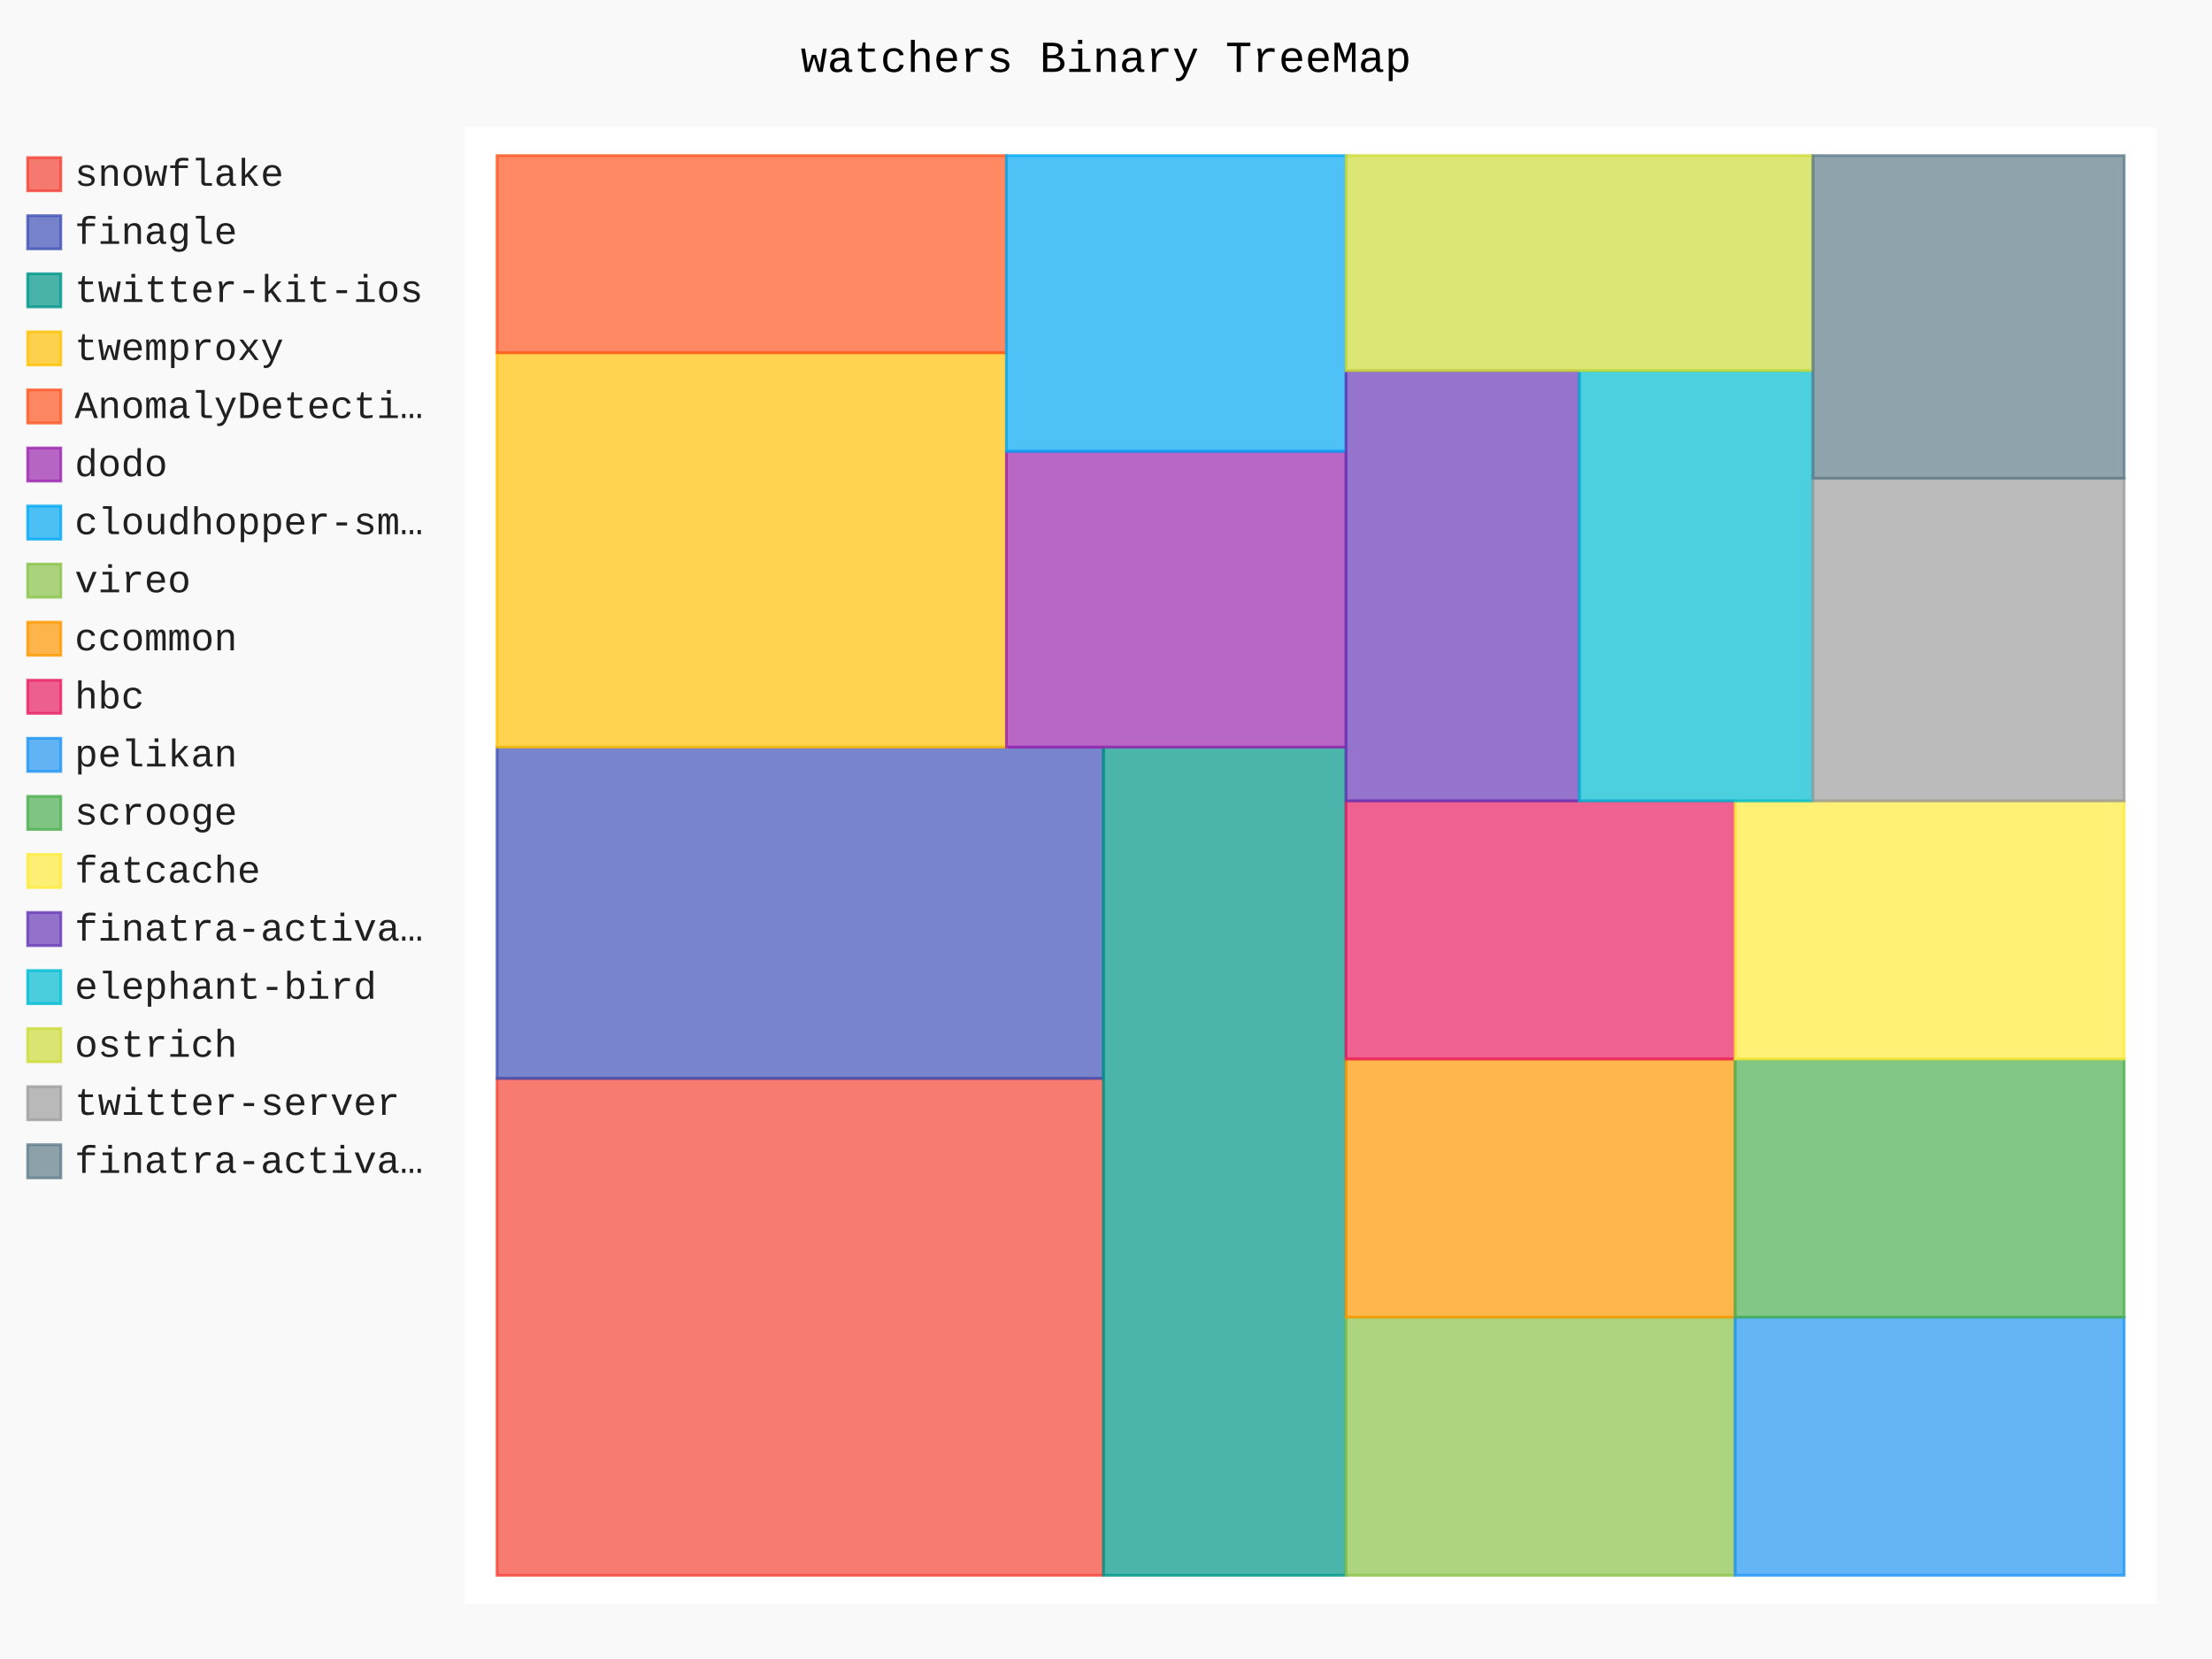
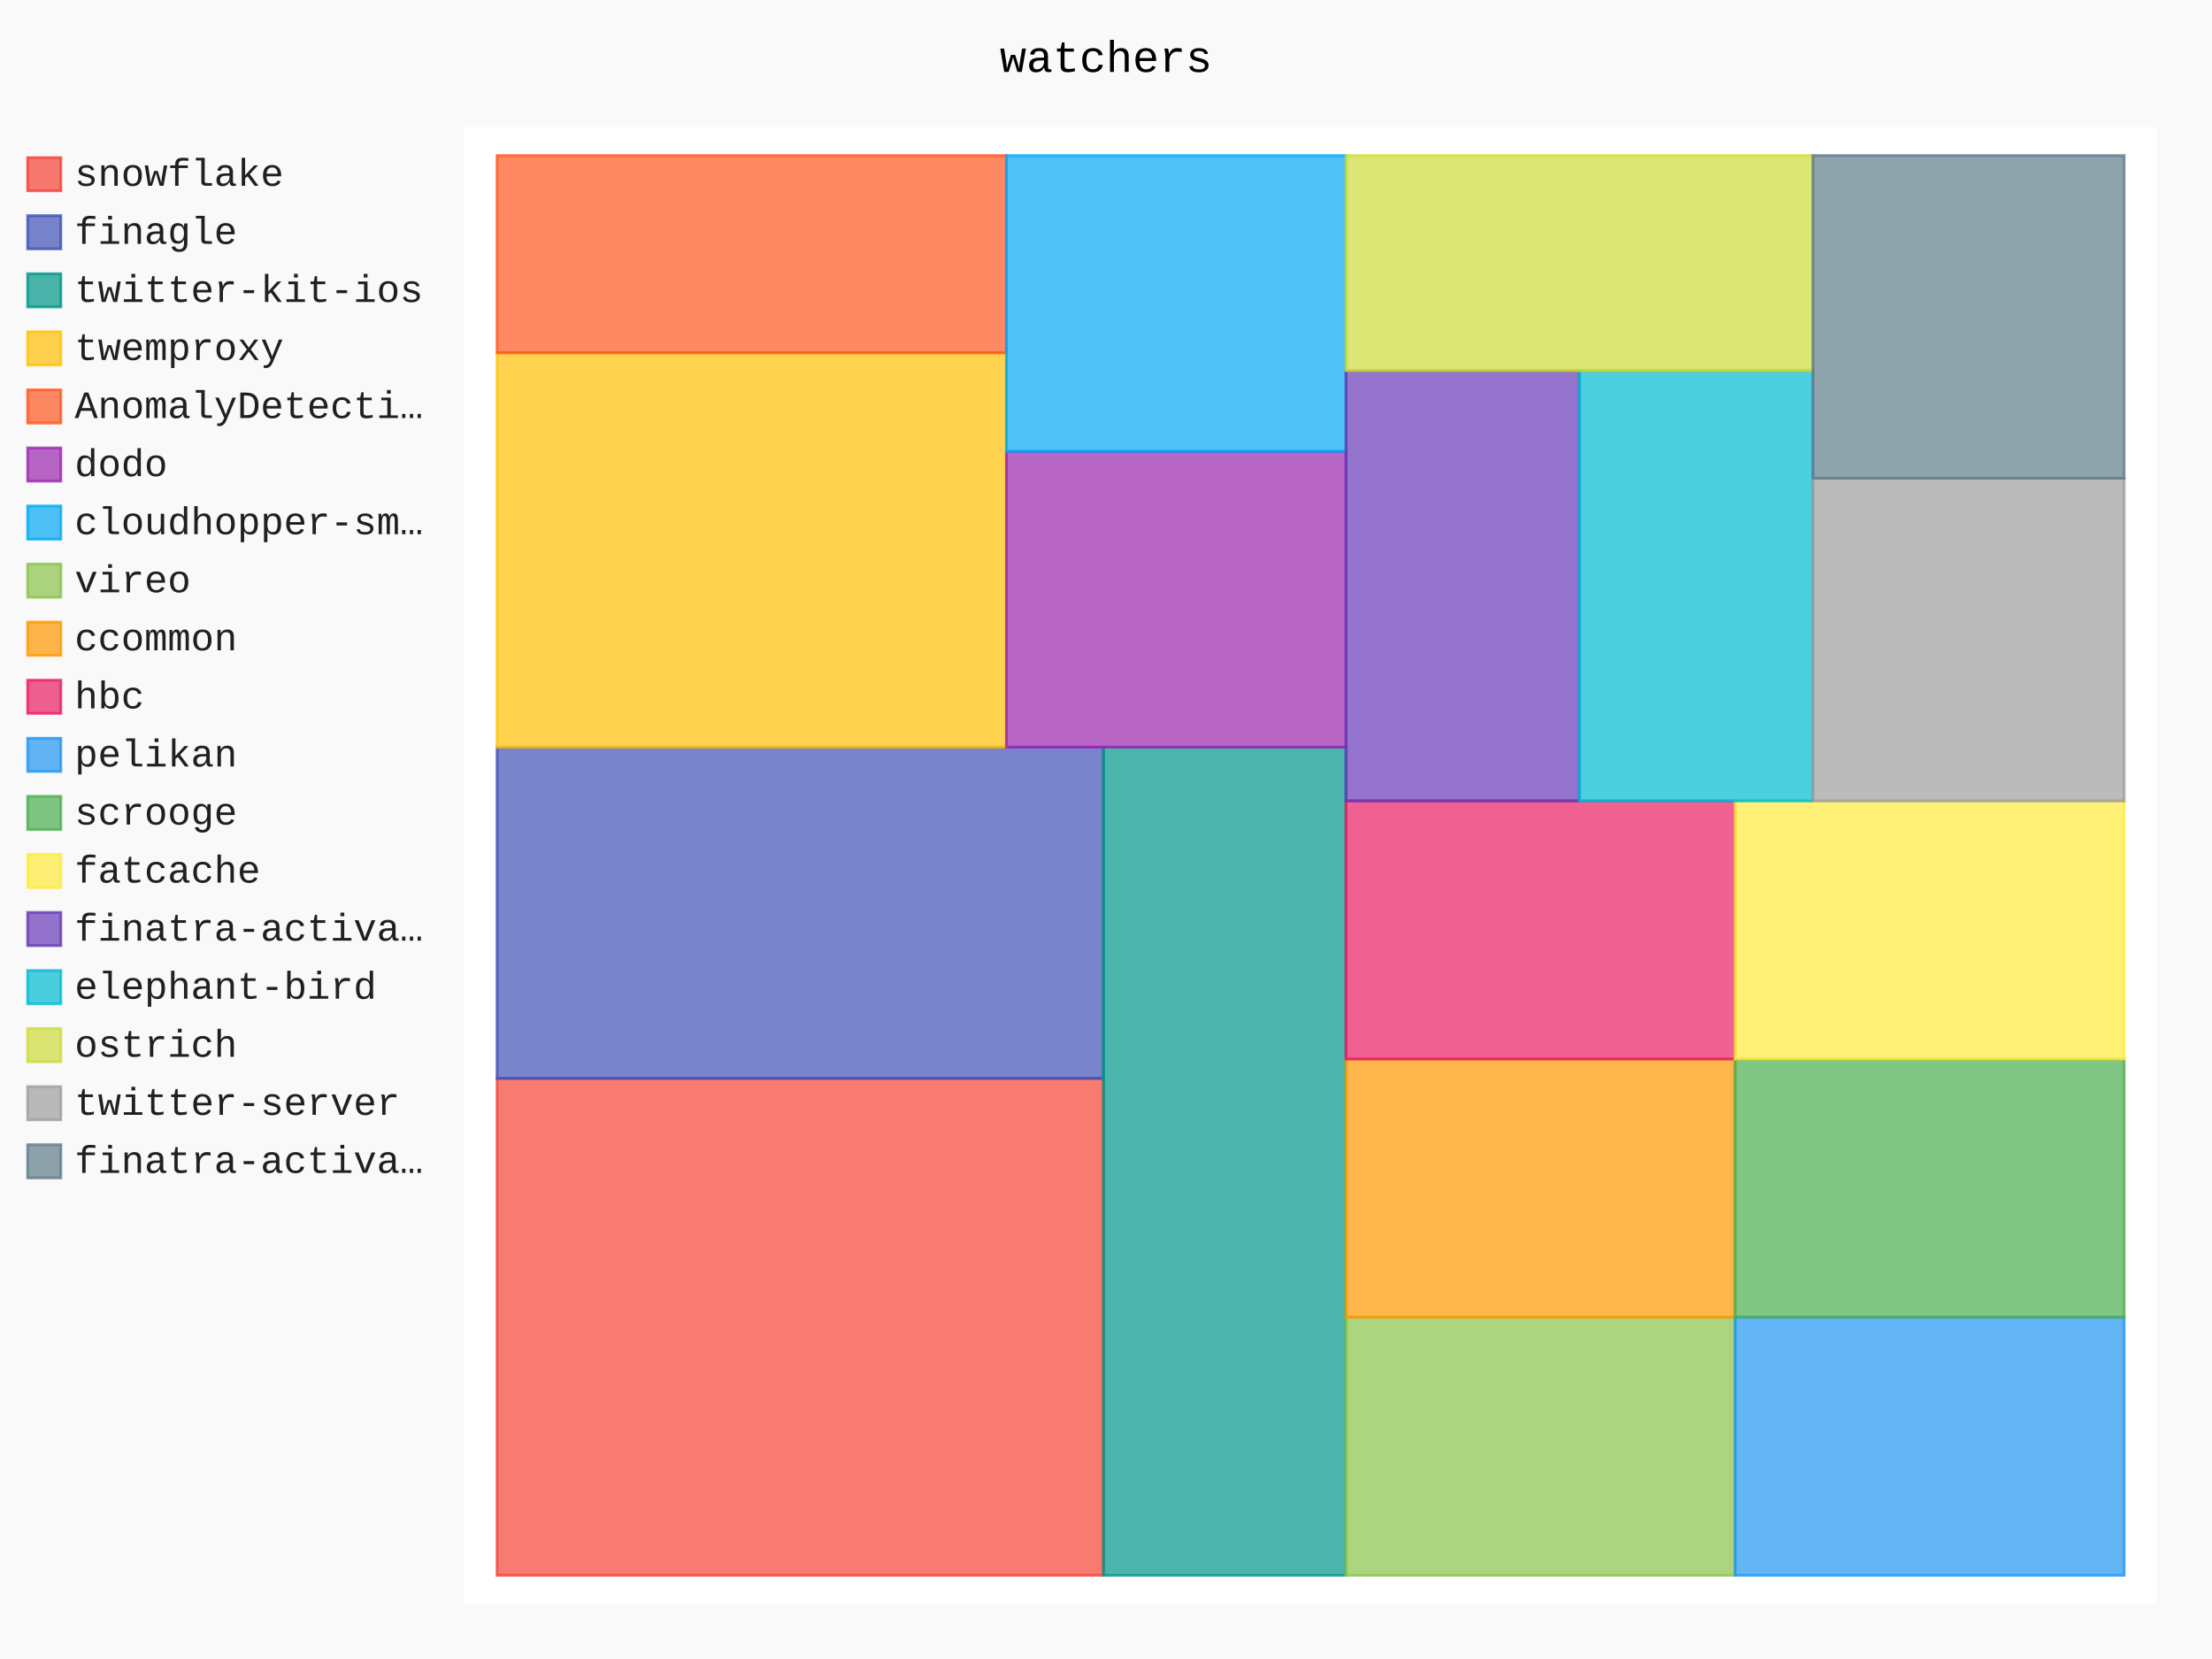
- <svg xmlns="http://www.w3.org/2000/svg" id="chart-e8e1d22c-fe42-41cc-bb14-3819ea8f6130" class="pygal-chart" viewBox="0 0 800 600">
+ <svg xmlns="http://www.w3.org/2000/svg" id="chart-ce3c22ff-2d1a-4884-afc8-b8df7f8339fe" class="pygal-chart" viewBox="0 0 800 600">
  <defs>
-     <style type="text/css">#chart-e8e1d22c-fe42-41cc-bb14-3819ea8f6130{-webkit-user-select:none;-webkit-font-smoothing:antialiased;font-family:Consolas,"Liberation Mono",Menlo,Courier,monospace}#chart-e8e1d22c-fe42-41cc-bb14-3819ea8f6130 .title{font-family:Consolas,"Liberation Mono",Menlo,Courier,monospace;font-size:16px}#chart-e8e1d22c-fe42-41cc-bb14-3819ea8f6130 .legends .legend text{font-family:Consolas,"Liberation Mono",Menlo,Courier,monospace;font-size:14px}#chart-e8e1d22c-fe42-41cc-bb14-3819ea8f6130 .axis text{font-family:Consolas,"Liberation Mono",Menlo,Courier,monospace;font-size:10px}#chart-e8e1d22c-fe42-41cc-bb14-3819ea8f6130 .axis text.major{font-family:Consolas,"Liberation Mono",Menlo,Courier,monospace;font-size:10px}#chart-e8e1d22c-fe42-41cc-bb14-3819ea8f6130 .text-overlay text.value{font-family:Consolas,"Liberation Mono",Menlo,Courier,monospace;font-size:16px}#chart-e8e1d22c-fe42-41cc-bb14-3819ea8f6130 .text-overlay text.label{font-family:Consolas,"Liberation Mono",Menlo,Courier,monospace;font-size:10px}#chart-e8e1d22c-fe42-41cc-bb14-3819ea8f6130 .tooltip{font-family:Consolas,"Liberation Mono",Menlo,Courier,monospace;font-size:14px}#chart-e8e1d22c-fe42-41cc-bb14-3819ea8f6130 text.no_data{font-family:Consolas,"Liberation Mono",Menlo,Courier,monospace;font-size:64px}
- #chart-e8e1d22c-fe42-41cc-bb14-3819ea8f6130{background-color:rgba(249,249,249,1)}#chart-e8e1d22c-fe42-41cc-bb14-3819ea8f6130 path,#chart-e8e1d22c-fe42-41cc-bb14-3819ea8f6130 line,#chart-e8e1d22c-fe42-41cc-bb14-3819ea8f6130 rect,#chart-e8e1d22c-fe42-41cc-bb14-3819ea8f6130 circle{-webkit-transition:150ms;-moz-transition:150ms;transition:150ms}#chart-e8e1d22c-fe42-41cc-bb14-3819ea8f6130 .graph &gt; .background{fill:rgba(249,249,249,1)}#chart-e8e1d22c-fe42-41cc-bb14-3819ea8f6130 .plot &gt; .background{fill:rgba(255,255,255,1)}#chart-e8e1d22c-fe42-41cc-bb14-3819ea8f6130 .graph{fill:rgba(0,0,0,.87)}#chart-e8e1d22c-fe42-41cc-bb14-3819ea8f6130 text.no_data{fill:rgba(0,0,0,1)}#chart-e8e1d22c-fe42-41cc-bb14-3819ea8f6130 .title{fill:rgba(0,0,0,1)}#chart-e8e1d22c-fe42-41cc-bb14-3819ea8f6130 .legends .legend text{fill:rgba(0,0,0,.87)}#chart-e8e1d22c-fe42-41cc-bb14-3819ea8f6130 .legends .legend:hover text{fill:rgba(0,0,0,1)}#chart-e8e1d22c-fe42-41cc-bb14-3819ea8f6130 .axis .line{stroke:rgba(0,0,0,1)}#chart-e8e1d22c-fe42-41cc-bb14-3819ea8f6130 .axis .guide.line{stroke:rgba(0,0,0,.54)}#chart-e8e1d22c-fe42-41cc-bb14-3819ea8f6130 .axis .major.line{stroke:rgba(0,0,0,.87)}#chart-e8e1d22c-fe42-41cc-bb14-3819ea8f6130 .axis text.major{fill:rgba(0,0,0,1)}#chart-e8e1d22c-fe42-41cc-bb14-3819ea8f6130 .axis.y .guides:hover .guide.line,#chart-e8e1d22c-fe42-41cc-bb14-3819ea8f6130 .line-graph .axis.x .guides:hover .guide.line,#chart-e8e1d22c-fe42-41cc-bb14-3819ea8f6130 .stackedline-graph .axis.x .guides:hover .guide.line,#chart-e8e1d22c-fe42-41cc-bb14-3819ea8f6130 .xy-graph .axis.x .guides:hover .guide.line{stroke:rgba(0,0,0,1)}#chart-e8e1d22c-fe42-41cc-bb14-3819ea8f6130 .axis .guides:hover text{fill:rgba(0,0,0,1)}#chart-e8e1d22c-fe42-41cc-bb14-3819ea8f6130 .reactive{fill-opacity:.7;stroke-opacity:.8}#chart-e8e1d22c-fe42-41cc-bb14-3819ea8f6130 .ci{stroke:rgba(0,0,0,.87)}#chart-e8e1d22c-fe42-41cc-bb14-3819ea8f6130 .reactive.active,#chart-e8e1d22c-fe42-41cc-bb14-3819ea8f6130 .active .reactive{fill-opacity:.8;stroke-opacity:.9;stroke-width:4}#chart-e8e1d22c-fe42-41cc-bb14-3819ea8f6130 .ci .reactive.active{stroke-width:1.5}#chart-e8e1d22c-fe42-41cc-bb14-3819ea8f6130 .series text{fill:rgba(0,0,0,1)}#chart-e8e1d22c-fe42-41cc-bb14-3819ea8f6130 .tooltip rect{fill:rgba(255,255,255,1);stroke:rgba(0,0,0,1);-webkit-transition:opacity 150ms;-moz-transition:opacity 150ms;transition:opacity 150ms}#chart-e8e1d22c-fe42-41cc-bb14-3819ea8f6130 .tooltip .label{fill:rgba(0,0,0,.87)}#chart-e8e1d22c-fe42-41cc-bb14-3819ea8f6130 .tooltip .label{fill:rgba(0,0,0,.87)}#chart-e8e1d22c-fe42-41cc-bb14-3819ea8f6130 .tooltip .legend{font-size:.8em;fill:rgba(0,0,0,.54)}#chart-e8e1d22c-fe42-41cc-bb14-3819ea8f6130 .tooltip .x_label{font-size:.6em;fill:rgba(0,0,0,1)}#chart-e8e1d22c-fe42-41cc-bb14-3819ea8f6130 .tooltip .xlink{font-size:.5em;text-decoration:underline}#chart-e8e1d22c-fe42-41cc-bb14-3819ea8f6130 .tooltip .value{font-size:1.5em}#chart-e8e1d22c-fe42-41cc-bb14-3819ea8f6130 .bound{font-size:.5em}#chart-e8e1d22c-fe42-41cc-bb14-3819ea8f6130 .max-value{font-size:.75em;fill:rgba(0,0,0,.54)}#chart-e8e1d22c-fe42-41cc-bb14-3819ea8f6130 .map-element{fill:rgba(255,255,255,1);stroke:rgba(0,0,0,.54) !important}#chart-e8e1d22c-fe42-41cc-bb14-3819ea8f6130 .map-element .reactive{fill-opacity:inherit;stroke-opacity:inherit}#chart-e8e1d22c-fe42-41cc-bb14-3819ea8f6130 .color-0,#chart-e8e1d22c-fe42-41cc-bb14-3819ea8f6130 .color-0 a:visited{stroke:#F44336;fill:#F44336}#chart-e8e1d22c-fe42-41cc-bb14-3819ea8f6130 .color-1,#chart-e8e1d22c-fe42-41cc-bb14-3819ea8f6130 .color-1 a:visited{stroke:#3F51B5;fill:#3F51B5}#chart-e8e1d22c-fe42-41cc-bb14-3819ea8f6130 .color-2,#chart-e8e1d22c-fe42-41cc-bb14-3819ea8f6130 .color-2 a:visited{stroke:#009688;fill:#009688}#chart-e8e1d22c-fe42-41cc-bb14-3819ea8f6130 .color-3,#chart-e8e1d22c-fe42-41cc-bb14-3819ea8f6130 .color-3 a:visited{stroke:#FFC107;fill:#FFC107}#chart-e8e1d22c-fe42-41cc-bb14-3819ea8f6130 .color-4,#chart-e8e1d22c-fe42-41cc-bb14-3819ea8f6130 .color-4 a:visited{stroke:#FF5722;fill:#FF5722}#chart-e8e1d22c-fe42-41cc-bb14-3819ea8f6130 .color-5,#chart-e8e1d22c-fe42-41cc-bb14-3819ea8f6130 .color-5 a:visited{stroke:#9C27B0;fill:#9C27B0}#chart-e8e1d22c-fe42-41cc-bb14-3819ea8f6130 .color-6,#chart-e8e1d22c-fe42-41cc-bb14-3819ea8f6130 .color-6 a:visited{stroke:#03A9F4;fill:#03A9F4}#chart-e8e1d22c-fe42-41cc-bb14-3819ea8f6130 .color-7,#chart-e8e1d22c-fe42-41cc-bb14-3819ea8f6130 .color-7 a:visited{stroke:#8BC34A;fill:#8BC34A}#chart-e8e1d22c-fe42-41cc-bb14-3819ea8f6130 .color-8,#chart-e8e1d22c-fe42-41cc-bb14-3819ea8f6130 .color-8 a:visited{stroke:#FF9800;fill:#FF9800}#chart-e8e1d22c-fe42-41cc-bb14-3819ea8f6130 .color-9,#chart-e8e1d22c-fe42-41cc-bb14-3819ea8f6130 .color-9 a:visited{stroke:#E91E63;fill:#E91E63}#chart-e8e1d22c-fe42-41cc-bb14-3819ea8f6130 .color-10,#chart-e8e1d22c-fe42-41cc-bb14-3819ea8f6130 .color-10 a:visited{stroke:#2196F3;fill:#2196F3}#chart-e8e1d22c-fe42-41cc-bb14-3819ea8f6130 .color-11,#chart-e8e1d22c-fe42-41cc-bb14-3819ea8f6130 .color-11 a:visited{stroke:#4CAF50;fill:#4CAF50}#chart-e8e1d22c-fe42-41cc-bb14-3819ea8f6130 .color-12,#chart-e8e1d22c-fe42-41cc-bb14-3819ea8f6130 .color-12 a:visited{stroke:#FFEB3B;fill:#FFEB3B}#chart-e8e1d22c-fe42-41cc-bb14-3819ea8f6130 .color-13,#chart-e8e1d22c-fe42-41cc-bb14-3819ea8f6130 .color-13 a:visited{stroke:#673AB7;fill:#673AB7}#chart-e8e1d22c-fe42-41cc-bb14-3819ea8f6130 .color-14,#chart-e8e1d22c-fe42-41cc-bb14-3819ea8f6130 .color-14 a:visited{stroke:#00BCD4;fill:#00BCD4}#chart-e8e1d22c-fe42-41cc-bb14-3819ea8f6130 .color-15,#chart-e8e1d22c-fe42-41cc-bb14-3819ea8f6130 .color-15 a:visited{stroke:#CDDC39;fill:#CDDC39}#chart-e8e1d22c-fe42-41cc-bb14-3819ea8f6130 .color-16,#chart-e8e1d22c-fe42-41cc-bb14-3819ea8f6130 .color-16 a:visited{stroke:#9E9E9E;fill:#9E9E9E}#chart-e8e1d22c-fe42-41cc-bb14-3819ea8f6130 .color-17,#chart-e8e1d22c-fe42-41cc-bb14-3819ea8f6130 .color-17 a:visited{stroke:#607D8B;fill:#607D8B}#chart-e8e1d22c-fe42-41cc-bb14-3819ea8f6130 .text-overlay .color-0 text{fill:black}#chart-e8e1d22c-fe42-41cc-bb14-3819ea8f6130 .text-overlay .color-1 text{fill:black}#chart-e8e1d22c-fe42-41cc-bb14-3819ea8f6130 .text-overlay .color-2 text{fill:black}#chart-e8e1d22c-fe42-41cc-bb14-3819ea8f6130 .text-overlay .color-3 text{fill:black}#chart-e8e1d22c-fe42-41cc-bb14-3819ea8f6130 .text-overlay .color-4 text{fill:black}#chart-e8e1d22c-fe42-41cc-bb14-3819ea8f6130 .text-overlay .color-5 text{fill:black}#chart-e8e1d22c-fe42-41cc-bb14-3819ea8f6130 .text-overlay .color-6 text{fill:black}#chart-e8e1d22c-fe42-41cc-bb14-3819ea8f6130 .text-overlay .color-7 text{fill:black}#chart-e8e1d22c-fe42-41cc-bb14-3819ea8f6130 .text-overlay .color-8 text{fill:black}#chart-e8e1d22c-fe42-41cc-bb14-3819ea8f6130 .text-overlay .color-9 text{fill:black}#chart-e8e1d22c-fe42-41cc-bb14-3819ea8f6130 .text-overlay .color-10 text{fill:black}#chart-e8e1d22c-fe42-41cc-bb14-3819ea8f6130 .text-overlay .color-11 text{fill:black}#chart-e8e1d22c-fe42-41cc-bb14-3819ea8f6130 .text-overlay .color-12 text{fill:black}#chart-e8e1d22c-fe42-41cc-bb14-3819ea8f6130 .text-overlay .color-13 text{fill:black}#chart-e8e1d22c-fe42-41cc-bb14-3819ea8f6130 .text-overlay .color-14 text{fill:black}#chart-e8e1d22c-fe42-41cc-bb14-3819ea8f6130 .text-overlay .color-15 text{fill:black}#chart-e8e1d22c-fe42-41cc-bb14-3819ea8f6130 .text-overlay .color-16 text{fill:black}#chart-e8e1d22c-fe42-41cc-bb14-3819ea8f6130 .text-overlay .color-17 text{fill:black}
- #chart-e8e1d22c-fe42-41cc-bb14-3819ea8f6130 text.no_data{text-anchor:middle}#chart-e8e1d22c-fe42-41cc-bb14-3819ea8f6130 .guide.line{fill:none}#chart-e8e1d22c-fe42-41cc-bb14-3819ea8f6130 .centered{text-anchor:middle}#chart-e8e1d22c-fe42-41cc-bb14-3819ea8f6130 .title{text-anchor:middle}#chart-e8e1d22c-fe42-41cc-bb14-3819ea8f6130 .legends .legend text{fill-opacity:1}#chart-e8e1d22c-fe42-41cc-bb14-3819ea8f6130 .axis.x text{text-anchor:middle}#chart-e8e1d22c-fe42-41cc-bb14-3819ea8f6130 .axis.x:not(.web) text[transform]{text-anchor:start}#chart-e8e1d22c-fe42-41cc-bb14-3819ea8f6130 .axis.x:not(.web) text[transform].backwards{text-anchor:end}#chart-e8e1d22c-fe42-41cc-bb14-3819ea8f6130 .axis.y text{text-anchor:end}#chart-e8e1d22c-fe42-41cc-bb14-3819ea8f6130 .axis.y text[transform].backwards{text-anchor:start}#chart-e8e1d22c-fe42-41cc-bb14-3819ea8f6130 .axis.y2 text{text-anchor:start}#chart-e8e1d22c-fe42-41cc-bb14-3819ea8f6130 .axis.y2 text[transform].backwards{text-anchor:end}#chart-e8e1d22c-fe42-41cc-bb14-3819ea8f6130 .axis .guide.line{stroke-dasharray:4,4}#chart-e8e1d22c-fe42-41cc-bb14-3819ea8f6130 .axis .major.guide.line{stroke-dasharray:6,6}#chart-e8e1d22c-fe42-41cc-bb14-3819ea8f6130 .horizontal .axis.y .guide.line,#chart-e8e1d22c-fe42-41cc-bb14-3819ea8f6130 .horizontal .axis.y2 .guide.line,#chart-e8e1d22c-fe42-41cc-bb14-3819ea8f6130 .vertical .axis.x .guide.line{opacity:0}#chart-e8e1d22c-fe42-41cc-bb14-3819ea8f6130 .horizontal .axis.always_show .guide.line,#chart-e8e1d22c-fe42-41cc-bb14-3819ea8f6130 .vertical .axis.always_show .guide.line{opacity:1 !important}#chart-e8e1d22c-fe42-41cc-bb14-3819ea8f6130 .axis.y .guides:hover .guide.line,#chart-e8e1d22c-fe42-41cc-bb14-3819ea8f6130 .axis.y2 .guides:hover .guide.line,#chart-e8e1d22c-fe42-41cc-bb14-3819ea8f6130 .axis.x .guides:hover .guide.line{opacity:1}#chart-e8e1d22c-fe42-41cc-bb14-3819ea8f6130 .axis .guides:hover text{opacity:1}#chart-e8e1d22c-fe42-41cc-bb14-3819ea8f6130 .nofill{fill:none}#chart-e8e1d22c-fe42-41cc-bb14-3819ea8f6130 .subtle-fill{fill-opacity:.2}#chart-e8e1d22c-fe42-41cc-bb14-3819ea8f6130 .dot{stroke-width:1px;fill-opacity:1}#chart-e8e1d22c-fe42-41cc-bb14-3819ea8f6130 .dot.active{stroke-width:5px}#chart-e8e1d22c-fe42-41cc-bb14-3819ea8f6130 .dot.negative{fill:transparent}#chart-e8e1d22c-fe42-41cc-bb14-3819ea8f6130 text,#chart-e8e1d22c-fe42-41cc-bb14-3819ea8f6130 tspan{stroke:none !important}#chart-e8e1d22c-fe42-41cc-bb14-3819ea8f6130 .series text.active{opacity:1}#chart-e8e1d22c-fe42-41cc-bb14-3819ea8f6130 .tooltip rect{fill-opacity:.95;stroke-width:.5}#chart-e8e1d22c-fe42-41cc-bb14-3819ea8f6130 .tooltip text{fill-opacity:1}#chart-e8e1d22c-fe42-41cc-bb14-3819ea8f6130 .showable{visibility:hidden}#chart-e8e1d22c-fe42-41cc-bb14-3819ea8f6130 .showable.shown{visibility:visible}#chart-e8e1d22c-fe42-41cc-bb14-3819ea8f6130 .gauge-background{fill:rgba(229,229,229,1);stroke:none}#chart-e8e1d22c-fe42-41cc-bb14-3819ea8f6130 .bg-lines{stroke:rgba(249,249,249,1);stroke-width:2px}</style>
+     <style type="text/css">#chart-ce3c22ff-2d1a-4884-afc8-b8df7f8339fe{-webkit-user-select:none;-webkit-font-smoothing:antialiased;font-family:Consolas,"Liberation Mono",Menlo,Courier,monospace}#chart-ce3c22ff-2d1a-4884-afc8-b8df7f8339fe .title{font-family:Consolas,"Liberation Mono",Menlo,Courier,monospace;font-size:16px}#chart-ce3c22ff-2d1a-4884-afc8-b8df7f8339fe .legends .legend text{font-family:Consolas,"Liberation Mono",Menlo,Courier,monospace;font-size:14px}#chart-ce3c22ff-2d1a-4884-afc8-b8df7f8339fe .axis text{font-family:Consolas,"Liberation Mono",Menlo,Courier,monospace;font-size:10px}#chart-ce3c22ff-2d1a-4884-afc8-b8df7f8339fe .axis text.major{font-family:Consolas,"Liberation Mono",Menlo,Courier,monospace;font-size:10px}#chart-ce3c22ff-2d1a-4884-afc8-b8df7f8339fe .text-overlay text.value{font-family:Consolas,"Liberation Mono",Menlo,Courier,monospace;font-size:16px}#chart-ce3c22ff-2d1a-4884-afc8-b8df7f8339fe .text-overlay text.label{font-family:Consolas,"Liberation Mono",Menlo,Courier,monospace;font-size:10px}#chart-ce3c22ff-2d1a-4884-afc8-b8df7f8339fe .tooltip{font-family:Consolas,"Liberation Mono",Menlo,Courier,monospace;font-size:14px}#chart-ce3c22ff-2d1a-4884-afc8-b8df7f8339fe text.no_data{font-family:Consolas,"Liberation Mono",Menlo,Courier,monospace;font-size:64px}
+ #chart-ce3c22ff-2d1a-4884-afc8-b8df7f8339fe{background-color:rgba(249,249,249,1)}#chart-ce3c22ff-2d1a-4884-afc8-b8df7f8339fe path,#chart-ce3c22ff-2d1a-4884-afc8-b8df7f8339fe line,#chart-ce3c22ff-2d1a-4884-afc8-b8df7f8339fe rect,#chart-ce3c22ff-2d1a-4884-afc8-b8df7f8339fe circle{-webkit-transition:150ms;-moz-transition:150ms;transition:150ms}#chart-ce3c22ff-2d1a-4884-afc8-b8df7f8339fe .graph &gt; .background{fill:rgba(249,249,249,1)}#chart-ce3c22ff-2d1a-4884-afc8-b8df7f8339fe .plot &gt; .background{fill:rgba(255,255,255,1)}#chart-ce3c22ff-2d1a-4884-afc8-b8df7f8339fe .graph{fill:rgba(0,0,0,.87)}#chart-ce3c22ff-2d1a-4884-afc8-b8df7f8339fe text.no_data{fill:rgba(0,0,0,1)}#chart-ce3c22ff-2d1a-4884-afc8-b8df7f8339fe .title{fill:rgba(0,0,0,1)}#chart-ce3c22ff-2d1a-4884-afc8-b8df7f8339fe .legends .legend text{fill:rgba(0,0,0,.87)}#chart-ce3c22ff-2d1a-4884-afc8-b8df7f8339fe .legends .legend:hover text{fill:rgba(0,0,0,1)}#chart-ce3c22ff-2d1a-4884-afc8-b8df7f8339fe .axis .line{stroke:rgba(0,0,0,1)}#chart-ce3c22ff-2d1a-4884-afc8-b8df7f8339fe .axis .guide.line{stroke:rgba(0,0,0,.54)}#chart-ce3c22ff-2d1a-4884-afc8-b8df7f8339fe .axis .major.line{stroke:rgba(0,0,0,.87)}#chart-ce3c22ff-2d1a-4884-afc8-b8df7f8339fe .axis text.major{fill:rgba(0,0,0,1)}#chart-ce3c22ff-2d1a-4884-afc8-b8df7f8339fe .axis.y .guides:hover .guide.line,#chart-ce3c22ff-2d1a-4884-afc8-b8df7f8339fe .line-graph .axis.x .guides:hover .guide.line,#chart-ce3c22ff-2d1a-4884-afc8-b8df7f8339fe .stackedline-graph .axis.x .guides:hover .guide.line,#chart-ce3c22ff-2d1a-4884-afc8-b8df7f8339fe .xy-graph .axis.x .guides:hover .guide.line{stroke:rgba(0,0,0,1)}#chart-ce3c22ff-2d1a-4884-afc8-b8df7f8339fe .axis .guides:hover text{fill:rgba(0,0,0,1)}#chart-ce3c22ff-2d1a-4884-afc8-b8df7f8339fe .reactive{fill-opacity:.7;stroke-opacity:.8}#chart-ce3c22ff-2d1a-4884-afc8-b8df7f8339fe .ci{stroke:rgba(0,0,0,.87)}#chart-ce3c22ff-2d1a-4884-afc8-b8df7f8339fe .reactive.active,#chart-ce3c22ff-2d1a-4884-afc8-b8df7f8339fe .active .reactive{fill-opacity:.8;stroke-opacity:.9;stroke-width:4}#chart-ce3c22ff-2d1a-4884-afc8-b8df7f8339fe .ci .reactive.active{stroke-width:1.5}#chart-ce3c22ff-2d1a-4884-afc8-b8df7f8339fe .series text{fill:rgba(0,0,0,1)}#chart-ce3c22ff-2d1a-4884-afc8-b8df7f8339fe .tooltip rect{fill:rgba(255,255,255,1);stroke:rgba(0,0,0,1);-webkit-transition:opacity 150ms;-moz-transition:opacity 150ms;transition:opacity 150ms}#chart-ce3c22ff-2d1a-4884-afc8-b8df7f8339fe .tooltip .label{fill:rgba(0,0,0,.87)}#chart-ce3c22ff-2d1a-4884-afc8-b8df7f8339fe .tooltip .label{fill:rgba(0,0,0,.87)}#chart-ce3c22ff-2d1a-4884-afc8-b8df7f8339fe .tooltip .legend{font-size:.8em;fill:rgba(0,0,0,.54)}#chart-ce3c22ff-2d1a-4884-afc8-b8df7f8339fe .tooltip .x_label{font-size:.6em;fill:rgba(0,0,0,1)}#chart-ce3c22ff-2d1a-4884-afc8-b8df7f8339fe .tooltip .xlink{font-size:.5em;text-decoration:underline}#chart-ce3c22ff-2d1a-4884-afc8-b8df7f8339fe .tooltip .value{font-size:1.5em}#chart-ce3c22ff-2d1a-4884-afc8-b8df7f8339fe .bound{font-size:.5em}#chart-ce3c22ff-2d1a-4884-afc8-b8df7f8339fe .max-value{font-size:.75em;fill:rgba(0,0,0,.54)}#chart-ce3c22ff-2d1a-4884-afc8-b8df7f8339fe .map-element{fill:rgba(255,255,255,1);stroke:rgba(0,0,0,.54) !important}#chart-ce3c22ff-2d1a-4884-afc8-b8df7f8339fe .map-element .reactive{fill-opacity:inherit;stroke-opacity:inherit}#chart-ce3c22ff-2d1a-4884-afc8-b8df7f8339fe .color-0,#chart-ce3c22ff-2d1a-4884-afc8-b8df7f8339fe .color-0 a:visited{stroke:#F44336;fill:#F44336}#chart-ce3c22ff-2d1a-4884-afc8-b8df7f8339fe .color-1,#chart-ce3c22ff-2d1a-4884-afc8-b8df7f8339fe .color-1 a:visited{stroke:#3F51B5;fill:#3F51B5}#chart-ce3c22ff-2d1a-4884-afc8-b8df7f8339fe .color-2,#chart-ce3c22ff-2d1a-4884-afc8-b8df7f8339fe .color-2 a:visited{stroke:#009688;fill:#009688}#chart-ce3c22ff-2d1a-4884-afc8-b8df7f8339fe .color-3,#chart-ce3c22ff-2d1a-4884-afc8-b8df7f8339fe .color-3 a:visited{stroke:#FFC107;fill:#FFC107}#chart-ce3c22ff-2d1a-4884-afc8-b8df7f8339fe .color-4,#chart-ce3c22ff-2d1a-4884-afc8-b8df7f8339fe .color-4 a:visited{stroke:#FF5722;fill:#FF5722}#chart-ce3c22ff-2d1a-4884-afc8-b8df7f8339fe .color-5,#chart-ce3c22ff-2d1a-4884-afc8-b8df7f8339fe .color-5 a:visited{stroke:#9C27B0;fill:#9C27B0}#chart-ce3c22ff-2d1a-4884-afc8-b8df7f8339fe .color-6,#chart-ce3c22ff-2d1a-4884-afc8-b8df7f8339fe .color-6 a:visited{stroke:#03A9F4;fill:#03A9F4}#chart-ce3c22ff-2d1a-4884-afc8-b8df7f8339fe .color-7,#chart-ce3c22ff-2d1a-4884-afc8-b8df7f8339fe .color-7 a:visited{stroke:#8BC34A;fill:#8BC34A}#chart-ce3c22ff-2d1a-4884-afc8-b8df7f8339fe .color-8,#chart-ce3c22ff-2d1a-4884-afc8-b8df7f8339fe .color-8 a:visited{stroke:#FF9800;fill:#FF9800}#chart-ce3c22ff-2d1a-4884-afc8-b8df7f8339fe .color-9,#chart-ce3c22ff-2d1a-4884-afc8-b8df7f8339fe .color-9 a:visited{stroke:#E91E63;fill:#E91E63}#chart-ce3c22ff-2d1a-4884-afc8-b8df7f8339fe .color-10,#chart-ce3c22ff-2d1a-4884-afc8-b8df7f8339fe .color-10 a:visited{stroke:#2196F3;fill:#2196F3}#chart-ce3c22ff-2d1a-4884-afc8-b8df7f8339fe .color-11,#chart-ce3c22ff-2d1a-4884-afc8-b8df7f8339fe .color-11 a:visited{stroke:#4CAF50;fill:#4CAF50}#chart-ce3c22ff-2d1a-4884-afc8-b8df7f8339fe .color-12,#chart-ce3c22ff-2d1a-4884-afc8-b8df7f8339fe .color-12 a:visited{stroke:#FFEB3B;fill:#FFEB3B}#chart-ce3c22ff-2d1a-4884-afc8-b8df7f8339fe .color-13,#chart-ce3c22ff-2d1a-4884-afc8-b8df7f8339fe .color-13 a:visited{stroke:#673AB7;fill:#673AB7}#chart-ce3c22ff-2d1a-4884-afc8-b8df7f8339fe .color-14,#chart-ce3c22ff-2d1a-4884-afc8-b8df7f8339fe .color-14 a:visited{stroke:#00BCD4;fill:#00BCD4}#chart-ce3c22ff-2d1a-4884-afc8-b8df7f8339fe .color-15,#chart-ce3c22ff-2d1a-4884-afc8-b8df7f8339fe .color-15 a:visited{stroke:#CDDC39;fill:#CDDC39}#chart-ce3c22ff-2d1a-4884-afc8-b8df7f8339fe .color-16,#chart-ce3c22ff-2d1a-4884-afc8-b8df7f8339fe .color-16 a:visited{stroke:#9E9E9E;fill:#9E9E9E}#chart-ce3c22ff-2d1a-4884-afc8-b8df7f8339fe .color-17,#chart-ce3c22ff-2d1a-4884-afc8-b8df7f8339fe .color-17 a:visited{stroke:#607D8B;fill:#607D8B}#chart-ce3c22ff-2d1a-4884-afc8-b8df7f8339fe .text-overlay .color-0 text{fill:black}#chart-ce3c22ff-2d1a-4884-afc8-b8df7f8339fe .text-overlay .color-1 text{fill:black}#chart-ce3c22ff-2d1a-4884-afc8-b8df7f8339fe .text-overlay .color-2 text{fill:black}#chart-ce3c22ff-2d1a-4884-afc8-b8df7f8339fe .text-overlay .color-3 text{fill:black}#chart-ce3c22ff-2d1a-4884-afc8-b8df7f8339fe .text-overlay .color-4 text{fill:black}#chart-ce3c22ff-2d1a-4884-afc8-b8df7f8339fe .text-overlay .color-5 text{fill:black}#chart-ce3c22ff-2d1a-4884-afc8-b8df7f8339fe .text-overlay .color-6 text{fill:black}#chart-ce3c22ff-2d1a-4884-afc8-b8df7f8339fe .text-overlay .color-7 text{fill:black}#chart-ce3c22ff-2d1a-4884-afc8-b8df7f8339fe .text-overlay .color-8 text{fill:black}#chart-ce3c22ff-2d1a-4884-afc8-b8df7f8339fe .text-overlay .color-9 text{fill:black}#chart-ce3c22ff-2d1a-4884-afc8-b8df7f8339fe .text-overlay .color-10 text{fill:black}#chart-ce3c22ff-2d1a-4884-afc8-b8df7f8339fe .text-overlay .color-11 text{fill:black}#chart-ce3c22ff-2d1a-4884-afc8-b8df7f8339fe .text-overlay .color-12 text{fill:black}#chart-ce3c22ff-2d1a-4884-afc8-b8df7f8339fe .text-overlay .color-13 text{fill:black}#chart-ce3c22ff-2d1a-4884-afc8-b8df7f8339fe .text-overlay .color-14 text{fill:black}#chart-ce3c22ff-2d1a-4884-afc8-b8df7f8339fe .text-overlay .color-15 text{fill:black}#chart-ce3c22ff-2d1a-4884-afc8-b8df7f8339fe .text-overlay .color-16 text{fill:black}#chart-ce3c22ff-2d1a-4884-afc8-b8df7f8339fe .text-overlay .color-17 text{fill:black}
+ #chart-ce3c22ff-2d1a-4884-afc8-b8df7f8339fe text.no_data{text-anchor:middle}#chart-ce3c22ff-2d1a-4884-afc8-b8df7f8339fe .guide.line{fill:none}#chart-ce3c22ff-2d1a-4884-afc8-b8df7f8339fe .centered{text-anchor:middle}#chart-ce3c22ff-2d1a-4884-afc8-b8df7f8339fe .title{text-anchor:middle}#chart-ce3c22ff-2d1a-4884-afc8-b8df7f8339fe .legends .legend text{fill-opacity:1}#chart-ce3c22ff-2d1a-4884-afc8-b8df7f8339fe .axis.x text{text-anchor:middle}#chart-ce3c22ff-2d1a-4884-afc8-b8df7f8339fe .axis.x:not(.web) text[transform]{text-anchor:start}#chart-ce3c22ff-2d1a-4884-afc8-b8df7f8339fe .axis.x:not(.web) text[transform].backwards{text-anchor:end}#chart-ce3c22ff-2d1a-4884-afc8-b8df7f8339fe .axis.y text{text-anchor:end}#chart-ce3c22ff-2d1a-4884-afc8-b8df7f8339fe .axis.y text[transform].backwards{text-anchor:start}#chart-ce3c22ff-2d1a-4884-afc8-b8df7f8339fe .axis.y2 text{text-anchor:start}#chart-ce3c22ff-2d1a-4884-afc8-b8df7f8339fe .axis.y2 text[transform].backwards{text-anchor:end}#chart-ce3c22ff-2d1a-4884-afc8-b8df7f8339fe .axis .guide.line{stroke-dasharray:4,4}#chart-ce3c22ff-2d1a-4884-afc8-b8df7f8339fe .axis .major.guide.line{stroke-dasharray:6,6}#chart-ce3c22ff-2d1a-4884-afc8-b8df7f8339fe .horizontal .axis.y .guide.line,#chart-ce3c22ff-2d1a-4884-afc8-b8df7f8339fe .horizontal .axis.y2 .guide.line,#chart-ce3c22ff-2d1a-4884-afc8-b8df7f8339fe .vertical .axis.x .guide.line{opacity:0}#chart-ce3c22ff-2d1a-4884-afc8-b8df7f8339fe .horizontal .axis.always_show .guide.line,#chart-ce3c22ff-2d1a-4884-afc8-b8df7f8339fe .vertical .axis.always_show .guide.line{opacity:1 !important}#chart-ce3c22ff-2d1a-4884-afc8-b8df7f8339fe .axis.y .guides:hover .guide.line,#chart-ce3c22ff-2d1a-4884-afc8-b8df7f8339fe .axis.y2 .guides:hover .guide.line,#chart-ce3c22ff-2d1a-4884-afc8-b8df7f8339fe .axis.x .guides:hover .guide.line{opacity:1}#chart-ce3c22ff-2d1a-4884-afc8-b8df7f8339fe .axis .guides:hover text{opacity:1}#chart-ce3c22ff-2d1a-4884-afc8-b8df7f8339fe .nofill{fill:none}#chart-ce3c22ff-2d1a-4884-afc8-b8df7f8339fe .subtle-fill{fill-opacity:.2}#chart-ce3c22ff-2d1a-4884-afc8-b8df7f8339fe .dot{stroke-width:1px;fill-opacity:1}#chart-ce3c22ff-2d1a-4884-afc8-b8df7f8339fe .dot.active{stroke-width:5px}#chart-ce3c22ff-2d1a-4884-afc8-b8df7f8339fe .dot.negative{fill:transparent}#chart-ce3c22ff-2d1a-4884-afc8-b8df7f8339fe text,#chart-ce3c22ff-2d1a-4884-afc8-b8df7f8339fe tspan{stroke:none !important}#chart-ce3c22ff-2d1a-4884-afc8-b8df7f8339fe .series text.active{opacity:1}#chart-ce3c22ff-2d1a-4884-afc8-b8df7f8339fe .tooltip rect{fill-opacity:.95;stroke-width:.5}#chart-ce3c22ff-2d1a-4884-afc8-b8df7f8339fe .tooltip text{fill-opacity:1}#chart-ce3c22ff-2d1a-4884-afc8-b8df7f8339fe .showable{visibility:hidden}#chart-ce3c22ff-2d1a-4884-afc8-b8df7f8339fe .showable.shown{visibility:visible}#chart-ce3c22ff-2d1a-4884-afc8-b8df7f8339fe .gauge-background{fill:rgba(229,229,229,1);stroke:none}#chart-ce3c22ff-2d1a-4884-afc8-b8df7f8339fe .bg-lines{stroke:rgba(249,249,249,1);stroke-width:2px}</style>
  </defs>
  <g class="graph treemap-graph vertical">
    <rect class="background" height="600" width="800" x="0" y="0" />
    <g class="plot" transform="translate(168, 46)">
      <rect class="background" height="534" width="612.0" x="0" y="0" />
      <g class="series serie-0 color-0">
        <g class="rects">
          <g class="rect">
            <rect class="rect reactive tooltip-trigger" height="179.712" width="219.302" x="11.769" y="344.019" />
          </g>
        </g>
      </g>
      <g class="series serie-1 color-1">
        <g class="rects">
          <g class="rect">
            <rect class="rect reactive tooltip-trigger" height="119.808" width="219.302" x="11.769" y="224.212" />
          </g>
        </g>
      </g>
      <g class="series serie-2 color-2">
        <g class="rects">
          <g class="rect">
            <rect class="rect reactive tooltip-trigger" height="299.519" width="87.721" x="231.072" y="224.212" />
          </g>
        </g>
      </g>
      <g class="series serie-3 color-3">
        <g class="rects">
          <g class="rect">
            <rect class="rect reactive tooltip-trigger" height="142.628" width="184.214" x="11.769" y="81.583" />
          </g>
        </g>
      </g>
      <g class="series serie-4 color-4">
        <g class="rects">
          <g class="rect">
            <rect class="rect reactive tooltip-trigger" height="71.314" width="184.214" x="11.769" y="10.269" />
          </g>
        </g>
      </g>
      <g class="series serie-5 color-5">
        <g class="rects">
          <g class="rect">
            <rect class="rect reactive tooltip-trigger" height="106.971" width="122.809" x="195.983" y="117.24" />
          </g>
        </g>
      </g>
      <g class="series serie-6 color-6">
        <g class="rects">
          <g class="rect">
            <rect class="rect reactive tooltip-trigger" height="106.971" width="122.809" x="195.983" y="10.269" />
          </g>
        </g>
      </g>
      <g class="series serie-7 color-7">
        <g class="rects">
          <g class="rect">
            <rect class="rect reactive tooltip-trigger" height="93.357" width="140.719" x="318.793" y="430.374" />
          </g>
        </g>
      </g>
      <g class="series serie-8 color-8">
        <g class="rects">
          <g class="rect">
            <rect class="rect reactive tooltip-trigger" height="93.357" width="140.719" x="318.793" y="337.017" />
          </g>
        </g>
      </g>
      <g class="series serie-9 color-9">
        <g class="rects">
          <g class="rect">
            <rect class="rect reactive tooltip-trigger" height="93.357" width="140.719" x="318.793" y="243.661" />
          </g>
        </g>
      </g>
      <g class="series serie-10 color-10">
        <g class="rects">
          <g class="rect">
            <rect class="rect reactive tooltip-trigger" height="93.357" width="140.719" x="459.512" y="430.374" />
          </g>
        </g>
      </g>
      <g class="series serie-11 color-11">
        <g class="rects">
          <g class="rect">
            <rect class="rect reactive tooltip-trigger" height="93.357" width="140.719" x="459.512" y="337.017" />
          </g>
        </g>
      </g>
      <g class="series serie-12 color-12">
        <g class="rects">
          <g class="rect">
            <rect class="rect reactive tooltip-trigger" height="93.357" width="140.719" x="459.512" y="243.661" />
          </g>
        </g>
      </g>
      <g class="series serie-13 color-13">
        <g class="rects">
          <g class="rect">
            <rect class="rect reactive tooltip-trigger" height="155.594" width="84.431" x="318.793" y="88.066" />
          </g>
        </g>
      </g>
      <g class="series serie-14 color-14">
        <g class="rects">
          <g class="rect">
            <rect class="rect reactive tooltip-trigger" height="155.594" width="84.431" x="403.224" y="88.066" />
          </g>
        </g>
      </g>
      <g class="series serie-15 color-15">
        <g class="rects">
          <g class="rect">
            <rect class="rect reactive tooltip-trigger" height="77.797" width="168.863" x="318.793" y="10.269" />
          </g>
        </g>
      </g>
      <g class="series serie-16 color-16">
        <g class="rects">
          <g class="rect">
            <rect class="rect reactive tooltip-trigger" height="116.696" width="112.575" x="487.656" y="126.965" />
          </g>
        </g>
      </g>
      <g class="series serie-17 color-17">
        <g class="rects">
          <g class="rect">
            <rect class="rect reactive tooltip-trigger" height="116.696" width="112.575" x="487.656" y="10.269" />
          </g>
        </g>
      </g>
    </g>
    <g class="titles">
-       <text class="title plot_title" x="400.0" y="26">watchers Binary TreeMap</text>
+       <text class="title plot_title" x="400.0" y="26">watchers</text>
    </g>
    <g class="plot overlay" transform="translate(168, 46)">
      <g class="series serie-0 color-0" />
      <g class="series serie-1 color-1" />
      <g class="series serie-2 color-2" />
      <g class="series serie-3 color-3" />
      <g class="series serie-4 color-4" />
      <g class="series serie-5 color-5" />
      <g class="series serie-6 color-6" />
      <g class="series serie-7 color-7" />
      <g class="series serie-8 color-8" />
      <g class="series serie-9 color-9" />
      <g class="series serie-10 color-10" />
      <g class="series serie-11 color-11" />
      <g class="series serie-12 color-12" />
      <g class="series serie-13 color-13" />
      <g class="series serie-14 color-14" />
      <g class="series serie-15 color-15" />
      <g class="series serie-16 color-16" />
      <g class="series serie-17 color-17" />
    </g>
    <g class="plot text-overlay" transform="translate(168, 46)">
      <g class="series serie-0 color-0" />
      <g class="series serie-1 color-1" />
      <g class="series serie-2 color-2" />
      <g class="series serie-3 color-3" />
      <g class="series serie-4 color-4" />
      <g class="series serie-5 color-5" />
      <g class="series serie-6 color-6" />
      <g class="series serie-7 color-7" />
      <g class="series serie-8 color-8" />
      <g class="series serie-9 color-9" />
      <g class="series serie-10 color-10" />
      <g class="series serie-11 color-11" />
      <g class="series serie-12 color-12" />
      <g class="series serie-13 color-13" />
      <g class="series serie-14 color-14" />
      <g class="series serie-15 color-15" />
      <g class="series serie-16 color-16" />
      <g class="series serie-17 color-17" />
    </g>
    <g class="plot tooltip-overlay" transform="translate(168, 46)">
      <g class="tooltip" style="opacity: 0" transform="translate(0 0)">
        <rect class="tooltip-box" height="0" rx="0" ry="0" width="0" />
        <g class="text" />
      </g>
    </g>
    <g class="legends" transform="translate(10, 56)">
      <g class="legend reactive activate-serie" id="activate-serie-0">
        <rect class="color-0 reactive" height="12" width="12" x="0.0" y="1.0" />
        <text x="17.0" y="11.2">snowflake</text>
      </g>
      <g class="legend reactive activate-serie" id="activate-serie-1">
        <rect class="color-1 reactive" height="12" width="12" x="0.0" y="22.0" />
        <text x="17.0" y="32.2">finagle</text>
      </g>
      <g class="legend reactive activate-serie" id="activate-serie-2">
        <rect class="color-2 reactive" height="12" width="12" x="0.0" y="43.0" />
        <text x="17.0" y="53.2">twitter-kit-ios</text>
      </g>
      <g class="legend reactive activate-serie" id="activate-serie-3">
        <rect class="color-3 reactive" height="12" width="12" x="0.0" y="64.0" />
        <text x="17.0" y="74.2">twemproxy</text>
      </g>
      <g class="legend reactive activate-serie" id="activate-serie-4">
        <rect class="color-4 reactive" height="12" width="12" x="0.0" y="85.0" />
        <text x="17.0" y="95.2">AnomalyDetecti…</text>
      </g>
      <g class="legend reactive activate-serie" id="activate-serie-5">
        <rect class="color-5 reactive" height="12" width="12" x="0.0" y="106.0" />
        <text x="17.0" y="116.2">dodo</text>
      </g>
      <g class="legend reactive activate-serie" id="activate-serie-6">
        <rect class="color-6 reactive" height="12" width="12" x="0.0" y="127.0" />
        <text x="17.0" y="137.2">cloudhopper-sm…</text>
      </g>
      <g class="legend reactive activate-serie" id="activate-serie-7">
        <rect class="color-7 reactive" height="12" width="12" x="0.0" y="148.0" />
        <text x="17.0" y="158.2">vireo</text>
      </g>
      <g class="legend reactive activate-serie" id="activate-serie-8">
        <rect class="color-8 reactive" height="12" width="12" x="0.0" y="169.0" />
        <text x="17.0" y="179.2">ccommon</text>
      </g>
      <g class="legend reactive activate-serie" id="activate-serie-9">
        <rect class="color-9 reactive" height="12" width="12" x="0.0" y="190.0" />
        <text x="17.0" y="200.2">hbc</text>
      </g>
      <g class="legend reactive activate-serie" id="activate-serie-10">
        <rect class="color-10 reactive" height="12" width="12" x="0.0" y="211.0" />
        <text x="17.0" y="221.2">pelikan</text>
      </g>
      <g class="legend reactive activate-serie" id="activate-serie-11">
        <rect class="color-11 reactive" height="12" width="12" x="0.0" y="232.0" />
        <text x="17.0" y="242.2">scrooge</text>
      </g>
      <g class="legend reactive activate-serie" id="activate-serie-12">
        <rect class="color-12 reactive" height="12" width="12" x="0.0" y="253.0" />
        <text x="17.0" y="263.2">fatcache</text>
      </g>
      <g class="legend reactive activate-serie" id="activate-serie-13">
        <rect class="color-13 reactive" height="12" width="12" x="0.0" y="274.0" />
        <text x="17.0" y="284.2">finatra-activa…</text>
      </g>
      <g class="legend reactive activate-serie" id="activate-serie-14">
        <rect class="color-14 reactive" height="12" width="12" x="0.0" y="295.0" />
        <text x="17.0" y="305.2">elephant-bird</text>
      </g>
      <g class="legend reactive activate-serie" id="activate-serie-15">
        <rect class="color-15 reactive" height="12" width="12" x="0.0" y="316.0" />
        <text x="17.0" y="326.2">ostrich</text>
      </g>
      <g class="legend reactive activate-serie" id="activate-serie-16">
        <rect class="color-16 reactive" height="12" width="12" x="0.0" y="337.0" />
        <text x="17.0" y="347.2">twitter-server</text>
      </g>
      <g class="legend reactive activate-serie" id="activate-serie-17">
        <rect class="color-17 reactive" height="12" width="12" x="0.0" y="358.0" />
        <text x="17.0" y="368.2">finatra-activa…</text>
      </g>
    </g>
    <g class="legends" transform="translate(790, 56)" />
  </g>
</svg>
